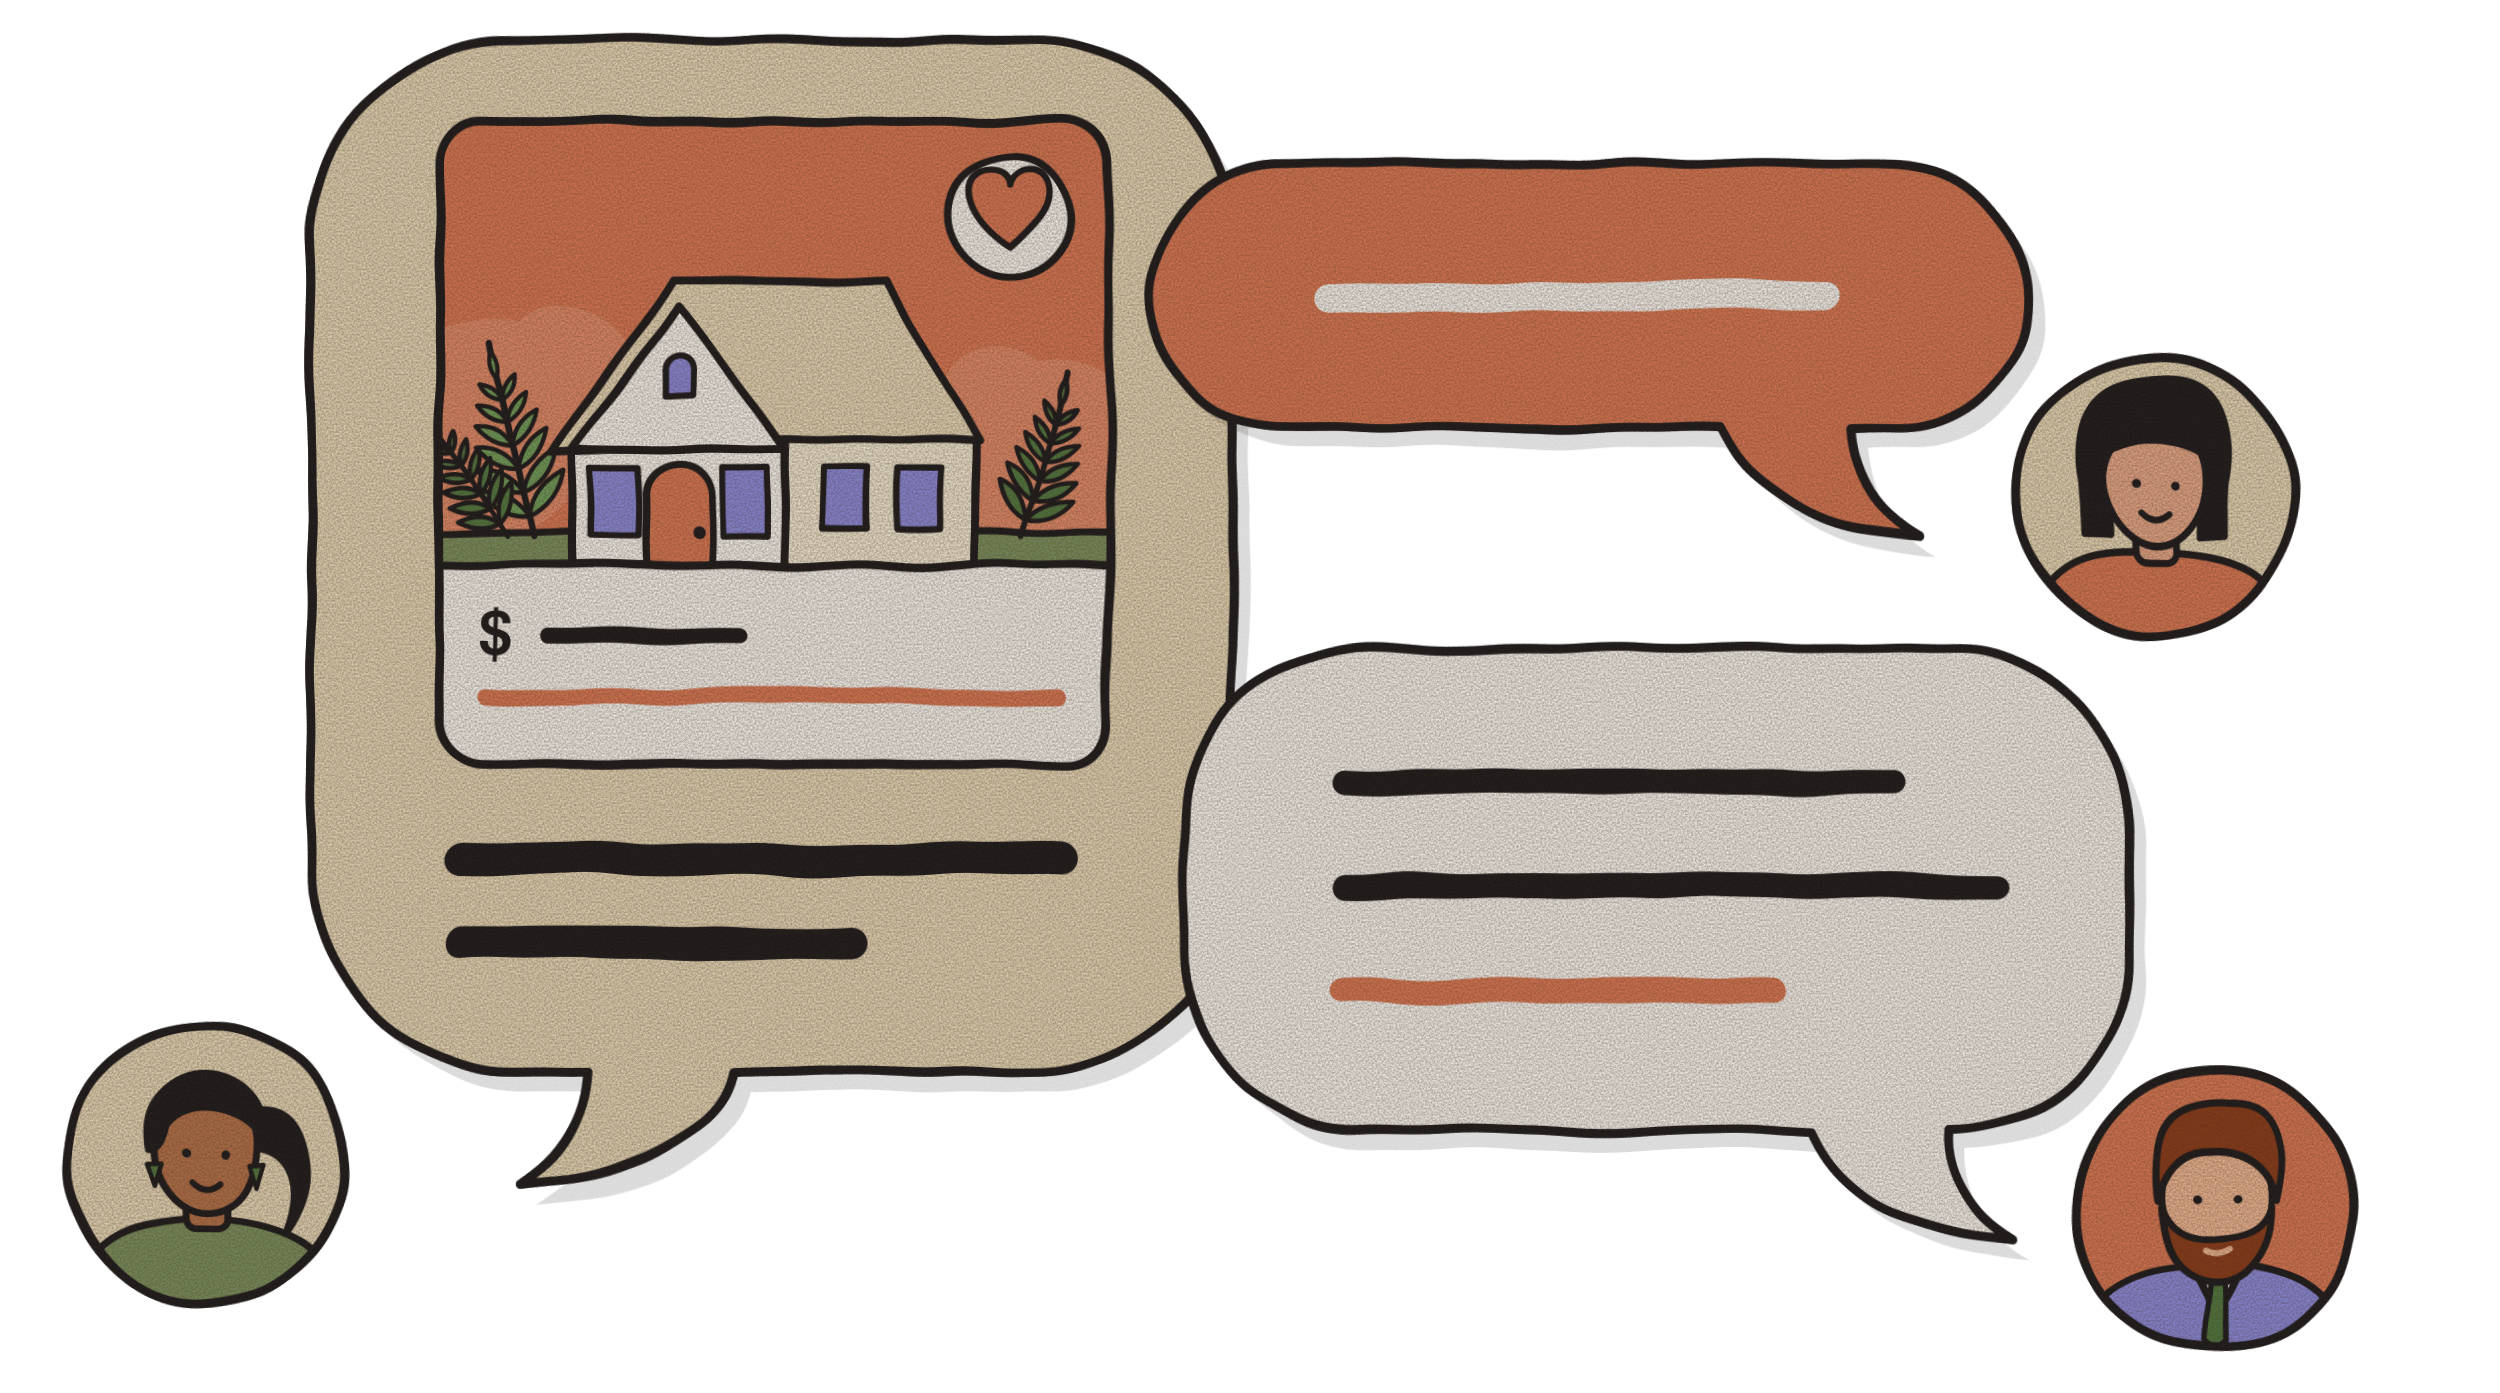
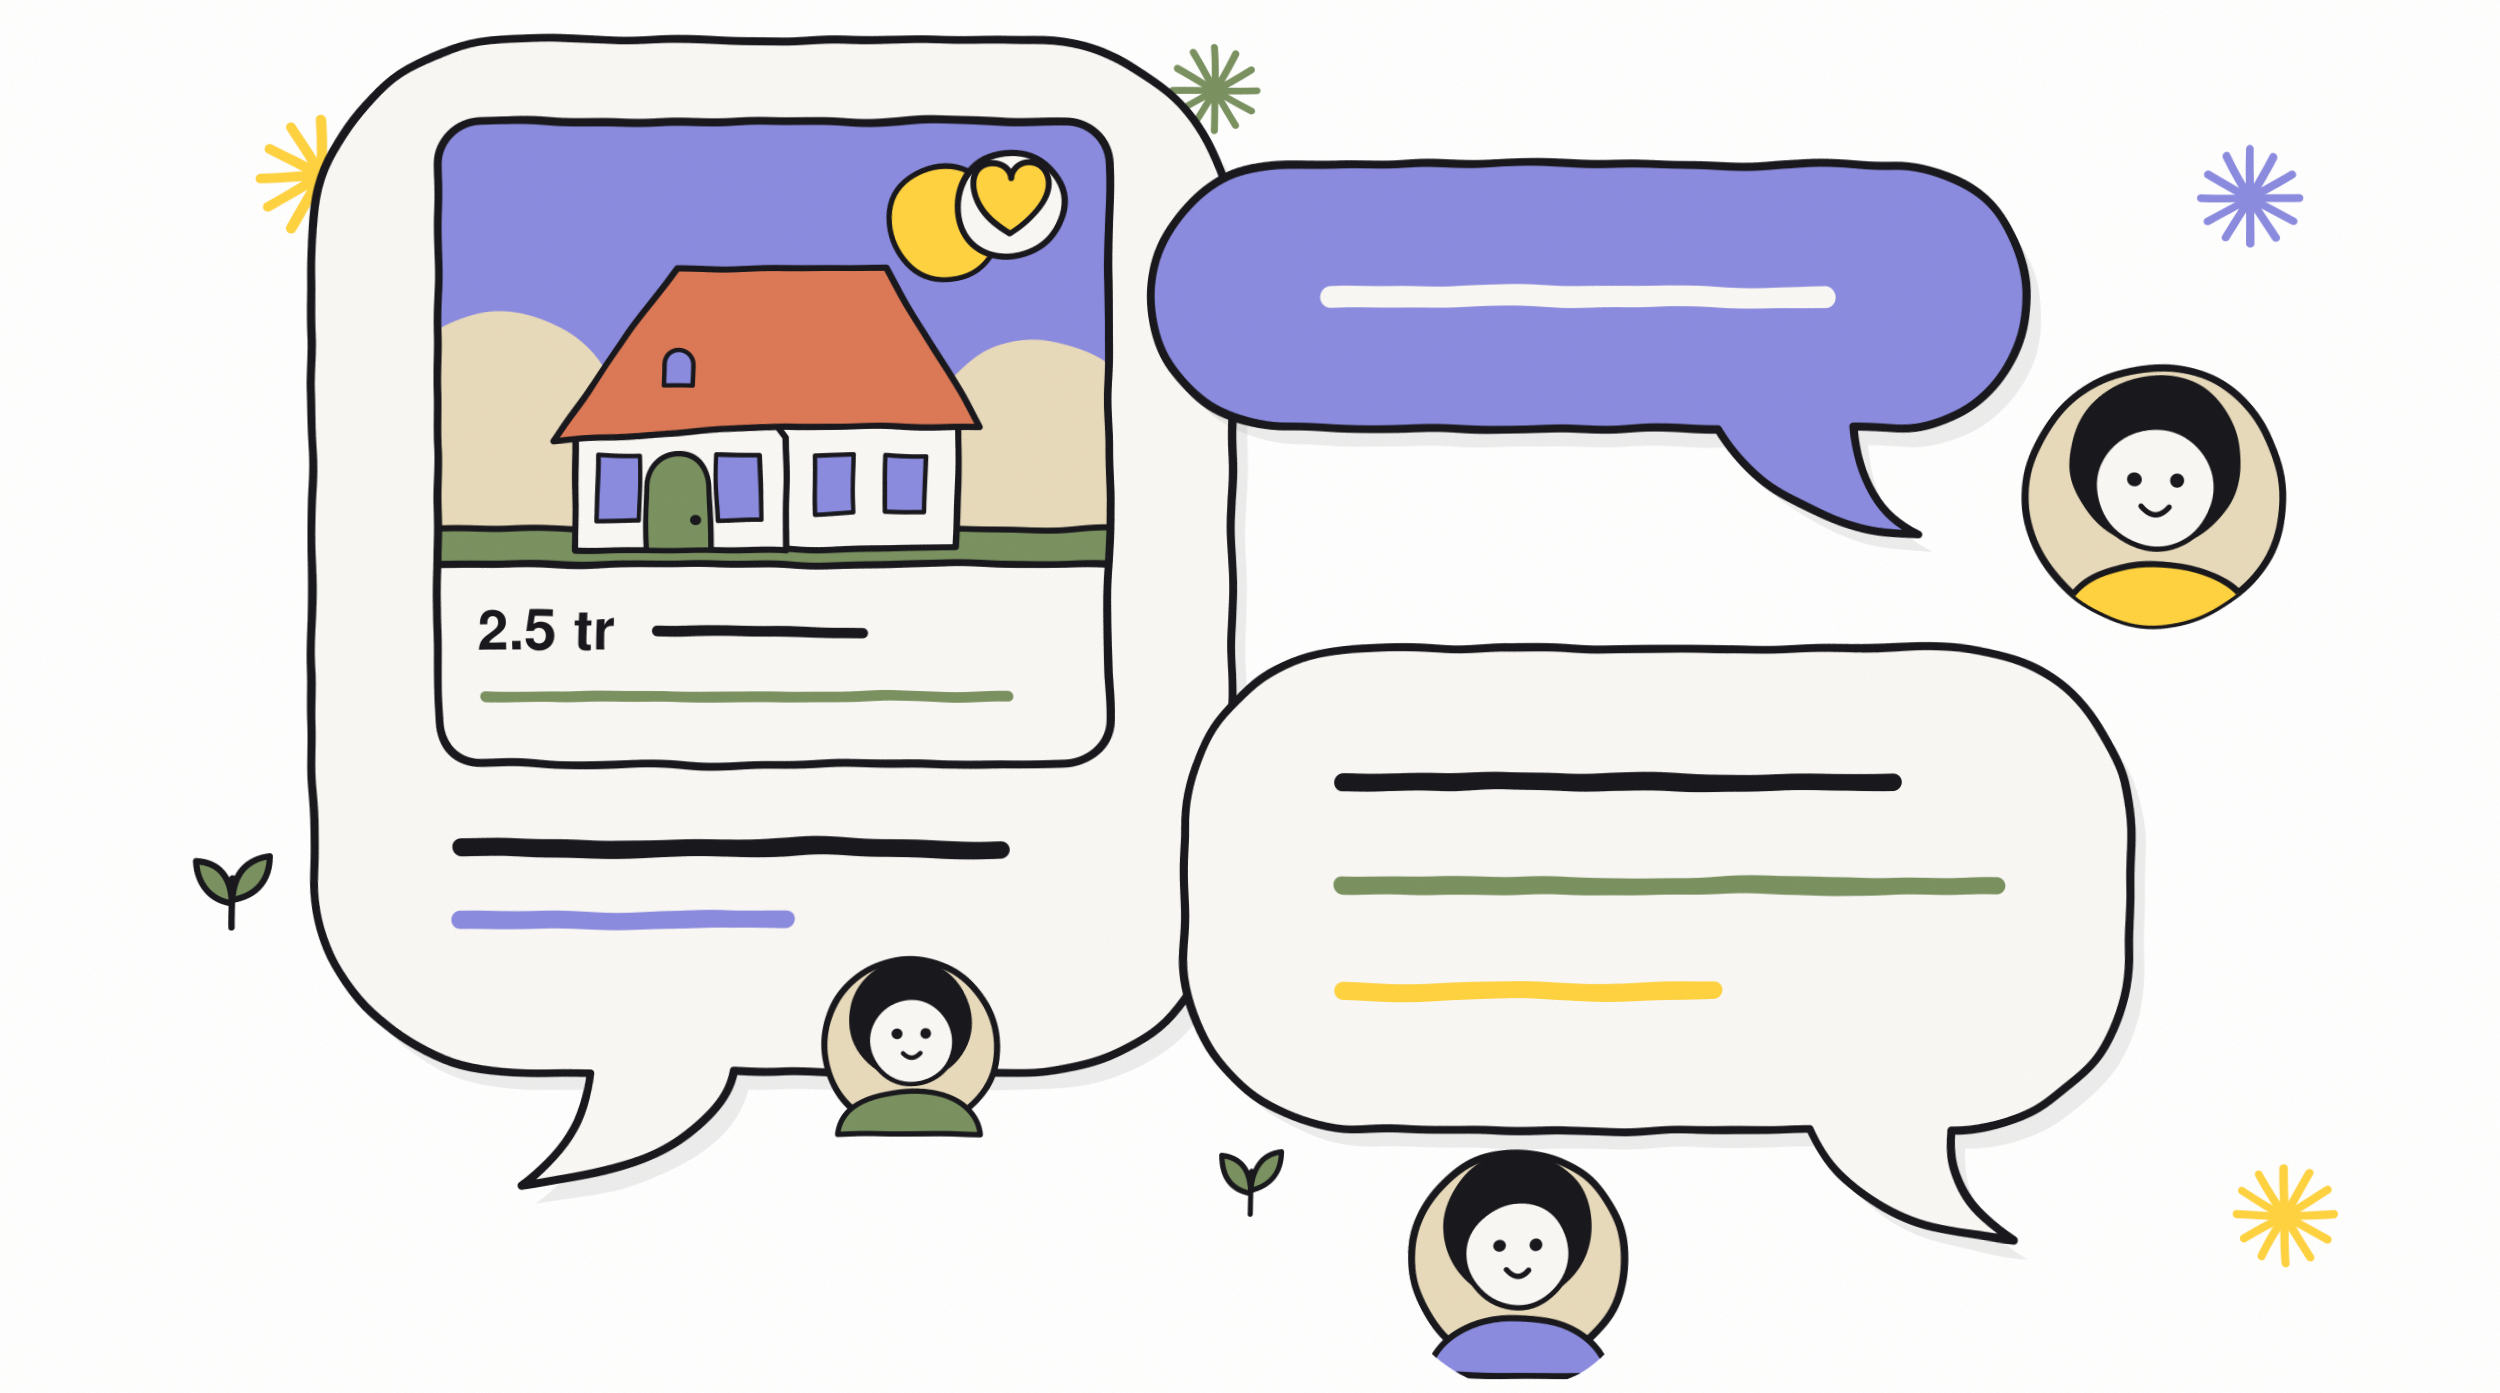
- <svg xmlns="http://www.w3.org/2000/svg" viewBox="0 0 1400 780" width="1400" height="780" role="img" aria-label="Hand-drawn chat bubbles with a house listing card and three avatars">
+ <svg xmlns="http://www.w3.org/2000/svg" viewBox="0 0 1400 780" width="1400" height="780" role="img" aria-label="Hand-drawn colorful chat bubbles with a house listing card and three avatars">
  <defs>
-     <filter id="paper" filterUnits="userSpaceOnUse" x="0" y="0" width="1400" height="780" color-interpolation-filters="sRGB">
-       <feTurbulence type="fractalNoise" baseFrequency="0.014" numOctaves="2" seed="6" result="w" />
-       <feDisplacementMap in="SourceGraphic" in2="w" scale="7" xChannelSelector="R" yChannelSelector="G" result="d" />
-       <feTurbulence type="fractalNoise" baseFrequency="0.9" numOctaves="2" seed="12" result="n" />
-       <feColorMatrix in="n" type="matrix" values="0 0 0 0 0.25  0 0 0 0 0.18  0 0 0 0 0.1  0 0 0 0.5 0" result="g" />
-       <feComposite in="g" in2="d" operator="in" result="gg" />
-       <feMerge>
-         <feMergeNode in="d" />
-         <feMergeNode in="gg" />
-       </feMerge>
+     <filter id="igRough" x="-5%" y="-5%" width="110%" height="110%">
+       <feTurbulence type="fractalNoise" baseFrequency="0.016" numOctaves="2" seed="6" result="n" />
+       <feDisplacementMap in="SourceGraphic" in2="n" scale="5" xChannelSelector="R" yChannelSelector="G" />
    </filter>
-     <clipPath id="cardClip">
+     <filter id="igGrain" x="0" y="0" width="100%" height="100%">
+       <feTurbulence type="fractalNoise" baseFrequency="0.9" numOctaves="2" seed="8" />
+       <feColorMatrix type="matrix" values="0 0 0 0 0.25  0 0 0 0 0.18  0 0 0 0 0.1  0 0 0 0.25 0" />
+     </filter>
+     <clipPath id="igCardClip">
      <rect x="245" y="68" width="376" height="360" rx="24" />
    </clipPath>
-     <clipPath id="sceneClip">
+     <clipPath id="igSceneClip">
      <rect x="245" y="68" width="376" height="248" />
    </clipPath>
-     <clipPath id="avatarClip">
-       <circle cx="0" cy="0" r="78" />
+     <clipPath id="igAvatarClip">
+       <circle r="72" />
    </clipPath>
-     <path id="heart" d="M0 6 C-12 -2 -10 -11 -4 -11 C-1.5 -11 0 -9 0 -7.5 C0 -9 1.5 -11 4 -11 C10 -11 12 -2 0 6Z" />
-     <path id="lf" d="M0,0 Q16,-9 34,0 Q16,9 0,0 Z" stroke="#17171C" stroke-width="2.5" vector-effect="non-scaling-stroke" stroke-linejoin="round" />
-     <g id="fern">
-       <path d="M0,0 L0,-118" stroke="#17171C" stroke-width="4" stroke-linecap="round" fill="none" />
-       <use href="#lf" transform="translate(0,-12) rotate(-38)" />
-       <use href="#lf" transform="translate(0,-12) scale(-1,1) rotate(-38)" />
-       <use href="#lf" transform="translate(0,-26) rotate(-38) scale(0.95)" />
-       <use href="#lf" transform="translate(0,-26) scale(-1,1) rotate(-38) scale(0.95)" />
-       <use href="#lf" transform="translate(0,-40) rotate(-40) scale(0.86)" />
-       <use href="#lf" transform="translate(0,-40) scale(-1,1) rotate(-40) scale(0.86)" />
-       <use href="#lf" transform="translate(0,-54) rotate(-42) scale(0.76)" />
-       <use href="#lf" transform="translate(0,-54) scale(-1,1) rotate(-42) scale(0.76)" />
-       <use href="#lf" transform="translate(0,-68) rotate(-45) scale(0.64)" />
-       <use href="#lf" transform="translate(0,-68) scale(-1,1) rotate(-45) scale(0.64)" />
-       <use href="#lf" transform="translate(0,-82) rotate(-50) scale(0.52)" />
-       <use href="#lf" transform="translate(0,-82) scale(-1,1) rotate(-50) scale(0.52)" />
-       <use href="#lf" transform="translate(0,-96) rotate(-90) scale(0.5)" />
+     <path id="igHeart" d="M0 6 C-12 -2 -10 -11 -4 -11 C-1.5 -11 0 -9 0 -7.5 C0 -9 1.5 -11 4 -11 C10 -11 12 -2 0 6Z" />
+     <g id="igBurst" stroke-width="5" stroke-linecap="round" fill="none">
+       <path d="M-30,0 H30" />
+       <path d="M-30,0 H30" transform="rotate(30)" />
+       <path d="M-30,0 H30" transform="rotate(60)" />
+       <path d="M-30,0 H30" transform="rotate(90)" />
+       <path d="M-30,0 H30" transform="rotate(120)" />
+       <path d="M-30,0 H30" transform="rotate(150)" />
+     </g>
+     <g id="igSprout" fill="#7A9160" stroke="#17171C" stroke-width="3.5" stroke-linecap="round" stroke-linejoin="round">
+       <path d="M0,0 V-28 M0,-14 q-20,-4 -20,-24 q19,2 20,24 M0,-16 q20,-4 20,-24 q-19,2 -20,24" />
    </g>
  </defs>
-   <g filter="url(#paper)" stroke-linecap="round" stroke-linejoin="round">
-     <path d="M287,22 H578 A112,112 0 0 1 690,134 V488 A112,112 0 0 1 578,600 H410 Q398,650 292,664 Q328,640 330,600 H287 A112,112 0 0 1 175,488 V134 A112,112 0 0 1 287,22 Z" fill="#17171C" opacity="0.13" transform="translate(9,11)" />
-     <path d="M287,22 H578 A112,112 0 0 1 690,134 V488 A112,112 0 0 1 578,600 H410 Q398,650 292,664 Q328,640 330,600 H287 A112,112 0 0 1 175,488 V134 A112,112 0 0 1 287,22 Z" fill="#E8DABB" stroke="#17171C" stroke-width="5" />
+   <g filter="url(#igRough)" stroke-linecap="round" stroke-linejoin="round">
+     <use href="#igBurst" stroke="#FFD23F" transform="translate(180, 100) scale(1.1)" />
+     <use href="#igBurst" stroke="#8B8BE0" transform="translate(1260, 110) scale(0.9)" />
+     <use href="#igBurst" stroke="#7A9160" transform="translate(680, 50) scale(0.8)" />
+     <use href="#igBurst" stroke="#FFD23F" transform="translate(1280, 680) scale(0.9)" />
+     <path d="M287,22 H578 A112,112 0 0 1 690,134 V488 A112,112 0 0 1 578,600 H410 Q398,650 292,664 Q328,640 330,600 H287 A112,112 0 0 1 175,488 V134 A112,112 0 0 1 287,22 Z" fill="#17171C" opacity="0.08" transform="translate(8,10)" />
+     <path d="M287,22 H578 A112,112 0 0 1 690,134 V488 A112,112 0 0 1 578,600 H410 Q398,650 292,664 Q328,640 330,600 H287 A112,112 0 0 1 175,488 V134 A112,112 0 0 1 287,22 Z" fill="#FAF8F5" stroke="#17171C" stroke-width="4.5" />
    <rect x="245" y="68" width="376" height="360" rx="24" fill="#FAF8F5" />
-     <g clip-path="url(#cardClip)">
-       <g clip-path="url(#sceneClip)">
-         <rect x="245" y="68" width="376" height="248" fill="#DC7856" />
-         <circle cx="272" cy="240" r="62" fill="#E48B6B" />
-         <circle cx="316" cy="214" r="42" fill="#E48B6B" />
-         <circle cx="590" cy="258" r="56" fill="#E48B6B" />
-         <circle cx="560" cy="228" r="34" fill="#E48B6B" />
-         <rect x="245" y="298" width="376" height="20" fill="#7A9160" />
-         <path d="M245,298 H621" stroke="#17171C" stroke-width="4" />
-         <g fill="#6E9F5C">
-           <use href="#fern" transform="translate(300,300) rotate(-14) scale(0.95)" />
-         </g>
-         <g fill="#4F7942">
-           <use href="#fern" transform="translate(284,300) rotate(-34) scale(0.7)" />
-         </g>
-         <g fill="#4F7942">
-           <use href="#fern" transform="translate(572,300) rotate(16) scale(0.8)" />
-         </g>
-         <rect x="440" y="244" width="106" height="72" fill="#F3EBD6" stroke="#17171C" stroke-width="4.5" />
-         <polygon points="322,252 380,172 440,252 440,316 322,316" fill="#FAF8F5" stroke="#17171C" stroke-width="4.5" />
-         <polygon points="310,254 378,157 496,157 548,246 440,246" fill="#E8DABB" stroke="#17171C" stroke-width="4.5" />
-         <polygon points="322,252 380,172 440,252" fill="#FAF8F5" stroke="#17171C" stroke-width="4.5" />
-         <rect x="332" y="262" width="26" height="38" fill="#8B8BE0" stroke="#17171C" stroke-width="3.5" />
-         <rect x="404" y="262" width="26" height="38" fill="#8B8BE0" stroke="#17171C" stroke-width="3.5" />
-         <path d="M372,222 v-14 a8,8 0 0 1 16,0 v14 Z" fill="#8B8BE0" stroke="#17171C" stroke-width="3.5" />
-         <rect x="462" y="262" width="24" height="34" fill="#8B8BE0" stroke="#17171C" stroke-width="3.5" />
-         <rect x="502" y="262" width="24" height="34" fill="#8B8BE0" stroke="#17171C" stroke-width="3.5" />
-         <path d="M362,318 v-40 a18,18 0 0 1 36,0 v40 Z" fill="#DC7856" stroke="#17171C" stroke-width="4" />
-         <circle cx="390" cy="298" r="3.5" fill="#17171C" />
+     <g clip-path="url(#igCardClip)">
+       <g clip-path="url(#igSceneClip)">
+         <rect x="245" y="68" width="376" height="248" fill="#8B8BE0" />
+         <circle cx="530" cy="125" r="32" fill="#FFD23F" stroke="#17171C" stroke-width="3" />
+         <circle cx="280" cy="245" r="70" fill="#E8DABB" />
+         <circle cx="580" cy="255" r="65" fill="#E8DABB" />
+         <rect x="245" y="296" width="376" height="22" fill="#7A9160" />
+         <path d="M245,296 H621" stroke="#17171C" stroke-width="3.5" />
+         <rect x="430" y="235" width="106" height="72" fill="#FAF8F5" stroke="#17171C" stroke-width="3.5" />
+         <polygon points="322,245 380,165 440,245 440,308 322,308" fill="#FAF8F5" stroke="#17171C" stroke-width="3.5" />
+         <polygon points="310,247 378,150 496,150 548,239 440,239" fill="#DC7856" stroke="#17171C" stroke-width="3.5" />
+         <rect x="334" y="255" width="24" height="36" fill="#8B8BE0" stroke="#17171C" stroke-width="2.5" />
+         <rect x="402" y="255" width="24" height="36" fill="#8B8BE0" stroke="#17171C" stroke-width="2.5" />
+         <path d="M372,216 v-12 a8,8 0 0 1 16,0 v12 Z" fill="#8B8BE0" stroke="#17171C" stroke-width="2.5" />
+         <rect x="456" y="255" width="22" height="32" fill="#8B8BE0" stroke="#17171C" stroke-width="2.5" />
+         <rect x="496" y="255" width="22" height="32" fill="#8B8BE0" stroke="#17171C" stroke-width="2.5" />
+         <path d="M362,308 v-36 a18,18 0 0 1 36,0 v36 Z" fill="#7A9160" stroke="#17171C" stroke-width="3" />
+         <circle cx="390" cy="290" r="3" fill="#17171C" />
      </g>
-       <path d="M245,316 H621" stroke="#17171C" stroke-width="4.5" />
+       <path d="M245,316 H621" stroke="#17171C" stroke-width="4" />
    </g>
-     <rect x="245" y="68" width="376" height="360" rx="24" fill="none" stroke="#17171C" stroke-width="5" />
-     <circle cx="566" cy="121" r="34" fill="#FAF8F5" stroke="#17171C" stroke-width="4" />
-     <use href="#heart" transform="translate(566,123) scale(2.6)" fill="#DC7856" stroke="#17171C" stroke-width="1.4" />
-     <text x="268" y="366" font-family="Helvetica, Arial, sans-serif" font-size="34" font-weight="700" fill="#17171C" stroke="none">$</text>
-     <path d="M308,356 H414" stroke="#17171C" stroke-width="9" fill="none" />
-     <path d="M272,390 H594" stroke="#DC7856" stroke-width="9" fill="none" />
-     <path d="M258,481 H594" stroke="#17171C" stroke-width="18" fill="none" />
-     <path d="M258,528 H476" stroke="#17171C" stroke-width="18" fill="none" />
-     <path d="M719,92 H1061 A74,74 0 0 1 1135,166 A74,74 0 0 1 1061,240 H1038 Q1040,282 1074,299 Q996,296 962,240 H719 A74,74 0 0 1 645,166 A74,74 0 0 1 719,92 Z" fill="#17171C" opacity="0.13" transform="translate(9,11)" />
-     <path d="M719,92 H1061 A74,74 0 0 1 1135,166 A74,74 0 0 1 1061,240 H1038 Q1040,282 1074,299 Q996,296 962,240 H719 A74,74 0 0 1 645,166 A74,74 0 0 1 719,92 Z" fill="#DC7856" stroke="#17171C" stroke-width="5" />
-     <path d="M745,166 H1022" stroke="#FAF8F5" stroke-width="16" fill="none" />
-     <path d="M763,363 H1093 A100,100 0 0 1 1193,463 V533 A100,100 0 0 1 1093,633 H1092 Q1090,674 1128,694 Q1040,690 1014,633 H763 A100,100 0 0 1 663,533 V463 A100,100 0 0 1 763,363 Z" fill="#17171C" opacity="0.13" transform="translate(9,11)" />
-     <path d="M763,363 H1093 A100,100 0 0 1 1193,463 V533 A100,100 0 0 1 1093,633 H1092 Q1090,674 1128,694 Q1040,690 1014,633 H763 A100,100 0 0 1 663,533 V463 A100,100 0 0 1 763,363 Z" fill="#FAF8F5" stroke="#17171C" stroke-width="5" />
-     <path d="M752,438 H1060" stroke="#17171C" stroke-width="14" fill="none" />
-     <path d="M752,496 H1118" stroke="#17171C" stroke-width="14" fill="none" />
-     <path d="M752,555 H994" stroke="#DC7856" stroke-width="14" fill="none" />
+     <rect x="245" y="68" width="376" height="360" rx="24" fill="none" stroke="#17171C" stroke-width="4.5" />
+     <circle cx="566" cy="115" r="30" fill="#FAF8F5" stroke="#17171C" stroke-width="3.5" />
+     <use href="#igHeart" transform="translate(566,117) scale(2.4)" fill="#FFD23F" stroke="#17171C" stroke-width="1.4" />
+     <text x="268" y="364" font-family="Helvetica, Arial, sans-serif" font-size="32" font-weight="700" fill="#17171C" stroke="none">2.5 tr</text>
+     <path d="M368,354 H484" stroke="#17171C" stroke-width="6" fill="none" />
+     <path d="M272,390 H564" stroke="#7A9160" stroke-width="6" fill="none" />
+     <path d="M258,475 H560" stroke="#17171C" stroke-width="10" fill="none" />
+     <path d="M258,515 H440" stroke="#8B8BE0" stroke-width="10" fill="none" />
+     <path d="M719,92 H1061 A74,74 0 0 1 1135,166 A74,74 0 0 1 1061,240 H1038 Q1040,282 1074,299 Q996,296 962,240 H719 A74,74 0 0 1 645,166 A74,74 0 0 1 719,92 Z" fill="#17171C" opacity="0.08" transform="translate(8,10)" />
+     <path d="M719,92 H1061 A74,74 0 0 1 1135,166 A74,74 0 0 1 1061,240 H1038 Q1040,282 1074,299 Q996,296 962,240 H719 A74,74 0 0 1 645,166 A74,74 0 0 1 719,92 Z" fill="#8B8BE0" stroke="#17171C" stroke-width="4.5" />
+     <path d="M745,166 H1022" stroke="#FAF8F5" stroke-width="12" fill="none" />
+     <path d="M763,363 H1093 A100,100 0 0 1 1193,463 V533 A100,100 0 0 1 1093,633 H1092 Q1090,674 1128,694 Q1040,690 1014,633 H763 A100,100 0 0 1 663,533 V463 A100,100 0 0 1 763,363 Z" fill="#17171C" opacity="0.08" transform="translate(8,10)" />
+     <path d="M763,363 H1093 A100,100 0 0 1 1193,463 V533 A100,100 0 0 1 1093,633 H1092 Q1090,674 1128,694 Q1040,690 1014,633 H763 A100,100 0 0 1 663,533 V463 A100,100 0 0 1 763,363 Z" fill="#FAF8F5" stroke="#17171C" stroke-width="4.5" />
+     <path d="M752,438 H1060" stroke="#17171C" stroke-width="10" fill="none" />
+     <path d="M752,496 H1118" stroke="#7A9160" stroke-width="10" fill="none" />
+     <path d="M752,555 H960" stroke="#FFD23F" stroke-width="10" fill="none" />
    <g transform="translate(1207,278)">
-       <circle r="78" fill="#E8DABB" />
-       <g clip-path="url(#avatarClip)" stroke="#17171C" stroke-width="4">
-         <path d="M-74,82 C-70,42 -42,30 0,30 C42,30 70,42 74,82 Z" fill="#DC7856" />
-         <rect x="-12" y="8" width="24" height="28" rx="6" fill="#E8A98B" />
-         <path d="M-40,-8 C-46,-62 -20,-66 2,-66 C26,-66 46,-58 40,-8 L40,22 L26,22 L26,-18 C8,-26 -10,-32 -26,-28 L-26,22 L-40,22 Z" fill="#17171C" />
-         <ellipse cx="0" cy="-8" rx="29" ry="35" fill="#E8A98B" />
-         <path d="M-30,-22 C-18,-46 14,-52 30,-22 C14,-34 -14,-34 -30,-22 Z" fill="#17171C" />
-         <circle cx="-11" cy="-6" r="2.5" fill="#17171C" stroke="none" />
-         <circle cx="11" cy="-6" r="2.5" fill="#17171C" stroke="none" />
-         <path d="M-8,10 Q0,17 8,10" fill="none" stroke-width="3.5" />
+       <circle r="72" fill="#E8DABB" stroke="#17171C" stroke-width="4" />
+       <g clip-path="url(#igAvatarClip)">
+         <circle cx="0" cy="-20" r="48" fill="#17171C" />
+         <circle cx="0" cy="-5" r="34" fill="#FAF8F5" stroke="#17171C" stroke-width="3" />
+         <circle cx="-12" cy="-10" r="4" fill="#17171C" />
+         <circle cx="12" cy="-10" r="4" fill="#17171C" />
+         <path d="M-8,5 Q0,14 8,5" stroke="#17171C" stroke-width="3" fill="none" />
+         <path d="M-55,75 C-50,25 50,25 55,75 Z" fill="#FFD23F" stroke="#17171C" stroke-width="3.5" />
      </g>
-       <circle r="78" fill="none" stroke="#17171C" stroke-width="5" />
    </g>
-     <g transform="translate(115,652)">
-       <circle r="78" fill="#E8DABB" />
-       <g clip-path="url(#avatarClip)" stroke="#17171C" stroke-width="4">
-         <path d="M-74,82 C-70,42 -42,30 0,30 C42,30 70,42 74,82 Z" fill="#7A9160" />
-         <rect x="-12" y="8" width="24" height="28" rx="6" fill="#B5714A" />
-         <path d="M26,-30 C60,-32 66,10 46,38 C58,6 44,-8 24,-10 Z" fill="#17171C" />
-         <ellipse cx="0" cy="-8" rx="29" ry="35" fill="#B5714A" />
-         <path d="M-32,-8 C-40,-62 34,-66 32,-14 C20,-34 -10,-40 -22,-22 C-24,-14 -26,-8 -32,-8 Z" fill="#17171C" />
-         <circle cx="-11" cy="-6" r="2.5" fill="#17171C" stroke="none" />
-         <circle cx="11" cy="-6" r="2.5" fill="#17171C" stroke="none" />
-         <path d="M-8,10 Q0,17 8,10" fill="none" stroke-width="3.5" />
-         <polygon points="-33,0 -25,0 -29,12" fill="#4F7942" stroke-width="2.5" />
-         <polygon points="25,0 33,0 29,12" fill="#4F7942" stroke-width="2.5" />
+     <g transform="translate(850,705)">
+       <circle r="60" fill="#E8DABB" stroke="#17171C" stroke-width="4" />
+       <g clip-path="url(#igAvatarClip)">
+         <circle cx="0" cy="-18" r="42" fill="#17171C" />
+         <circle cx="0" cy="-3" r="30" fill="#FAF8F5" stroke="#17171C" stroke-width="3" />
+         <circle cx="-10" cy="-8" r="3.5" fill="#17171C" />
+         <circle cx="10" cy="-8" r="3.5" fill="#17171C" />
+         <path d="M-6,6 Q0,13 6,6" stroke="#17171C" stroke-width="3" fill="none" />
+         <path d="M-50,65 C-45,22 45,22 50,65 Z" fill="#8B8BE0" stroke="#17171C" stroke-width="3.5" />
      </g>
-       <circle r="78" fill="none" stroke="#17171C" stroke-width="5" />
    </g>
-     <g transform="translate(1241,678)">
-       <circle r="78" fill="#DC7856" />
-       <g clip-path="url(#avatarClip)" stroke="#17171C" stroke-width="4">
-         <path d="M-74,82 C-70,42 -42,30 0,30 C42,30 70,42 74,82 Z" fill="#8B8BE0" />
-         <path d="M-14,32 L0,58 L14,32 Z" fill="#FAF8F5" />
-         <path d="M-4,40 L4,40 L6,74 L0,80 L-6,74 Z" fill="#4F7942" stroke-width="3" />
-         <rect x="-12" y="8" width="24" height="28" rx="6" fill="#F0B896" />
-         <ellipse cx="0" cy="-8" rx="31" ry="36" fill="#F0B896" />
-         <path d="M-33,-6 C-40,-58 -10,-62 6,-60 C30,-60 42,-44 34,-6 C30,-26 14,-36 -4,-34 C-20,-34 -30,-22 -33,-6 Z" fill="#8B3A1A" />
-         <path d="M-31,-2 C-30,30 -14,40 0,40 C14,40 30,30 31,-2 C26,12 14,16 0,16 C-14,16 -26,12 -31,-2 Z" fill="#8B3A1A" />
-         <circle cx="-11" cy="-8" r="2.5" fill="#17171C" stroke="none" />
-         <circle cx="11" cy="-8" r="2.5" fill="#17171C" stroke="none" />
-         <path d="M-7,22 Q0,26 7,22" fill="none" stroke="#F0B896" stroke-width="3.5" />
+     <g transform="translate(510,585)">
+       <circle r="48" fill="#E8DABB" stroke="#17171C" stroke-width="3.5" />
+       <g clip-path="url(#igAvatarClip)">
+         <circle cx="0" cy="-14" r="34" fill="#17171C" />
+         <circle cx="0" cy="-2" r="24" fill="#FAF8F5" stroke="#17171C" stroke-width="2.5" />
+         <circle cx="-8" cy="-6" r="3" fill="#17171C" />
+         <circle cx="8" cy="-6" r="3" fill="#17171C" />
+         <path d="M-5,5 Q0,10 5,5" stroke="#17171C" stroke-width="2.5" fill="none" />
+         <path d="M-40,50 C-36,18 36,18 40,50 Z" fill="#7A9160" stroke="#17171C" stroke-width="3" />
      </g>
-       <circle r="78" fill="none" stroke="#17171C" stroke-width="5" />
    </g>
+     <use href="#igSprout" transform="translate(130, 520)" />
+     <use href="#igSprout" transform="translate(700, 680) scale(0.85)" />
  </g>
+   <rect width="1400" height="780" filter="url(#igGrain)" opacity="0.12" />
</svg>
